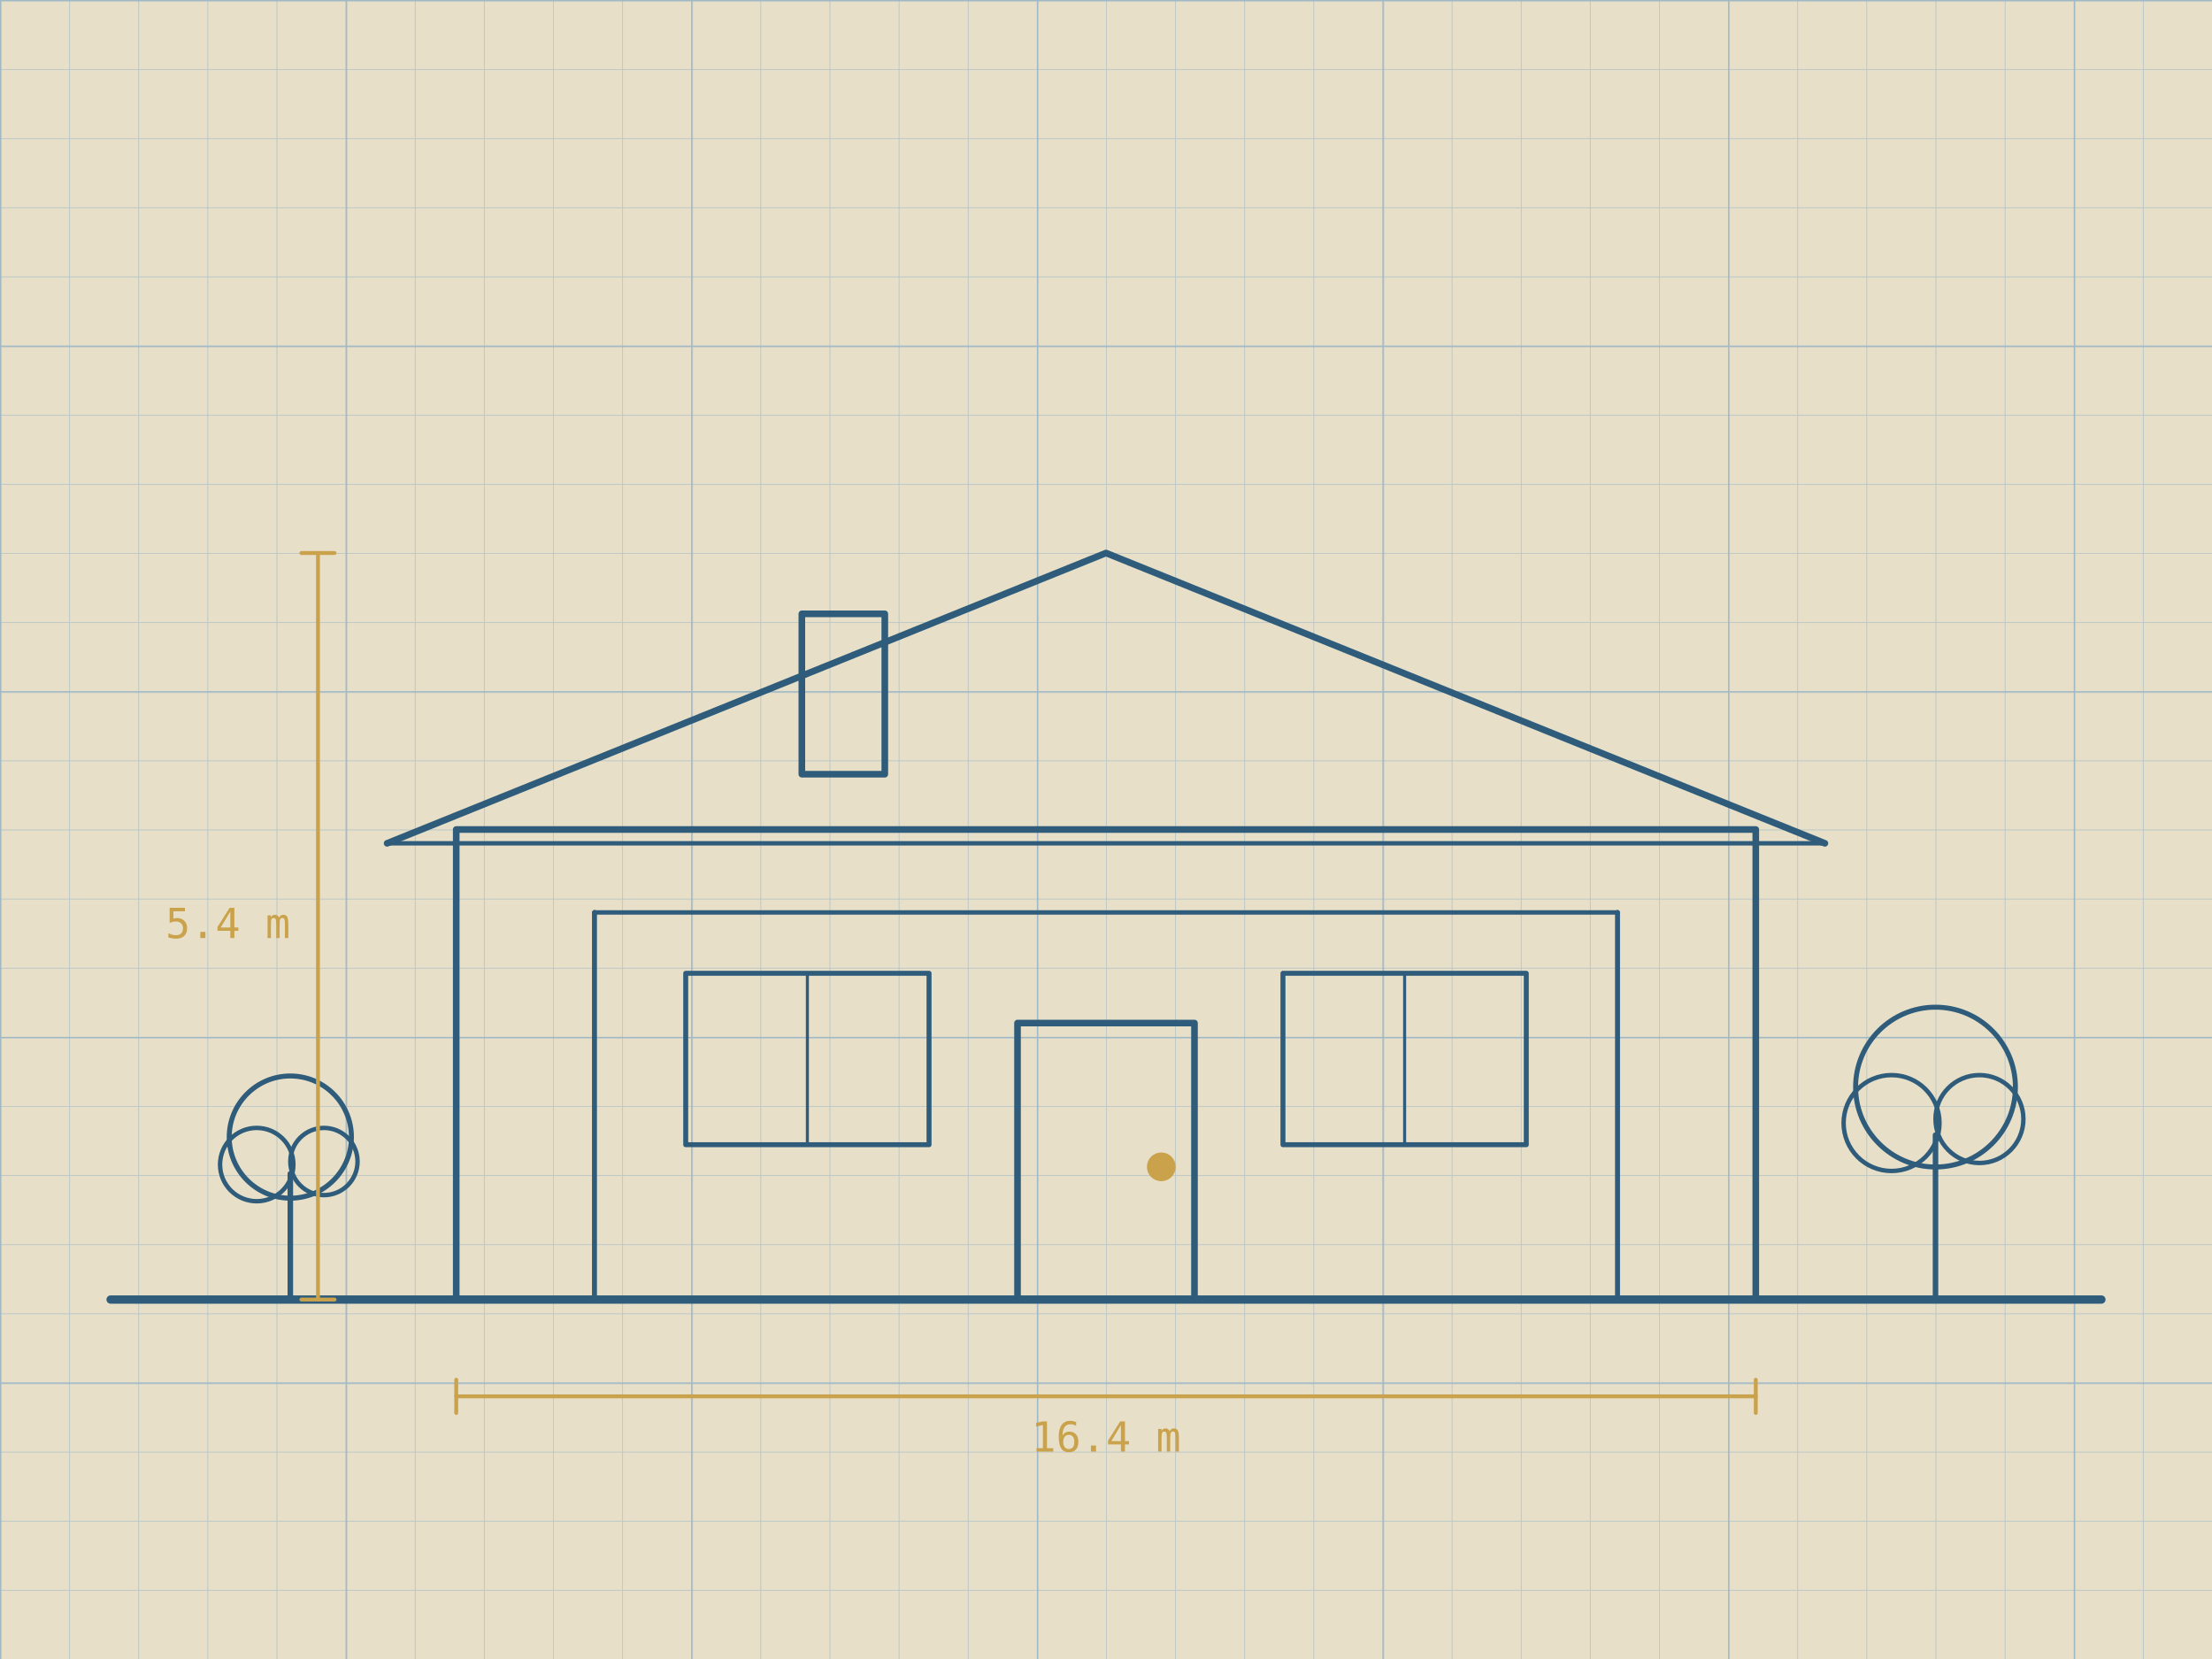
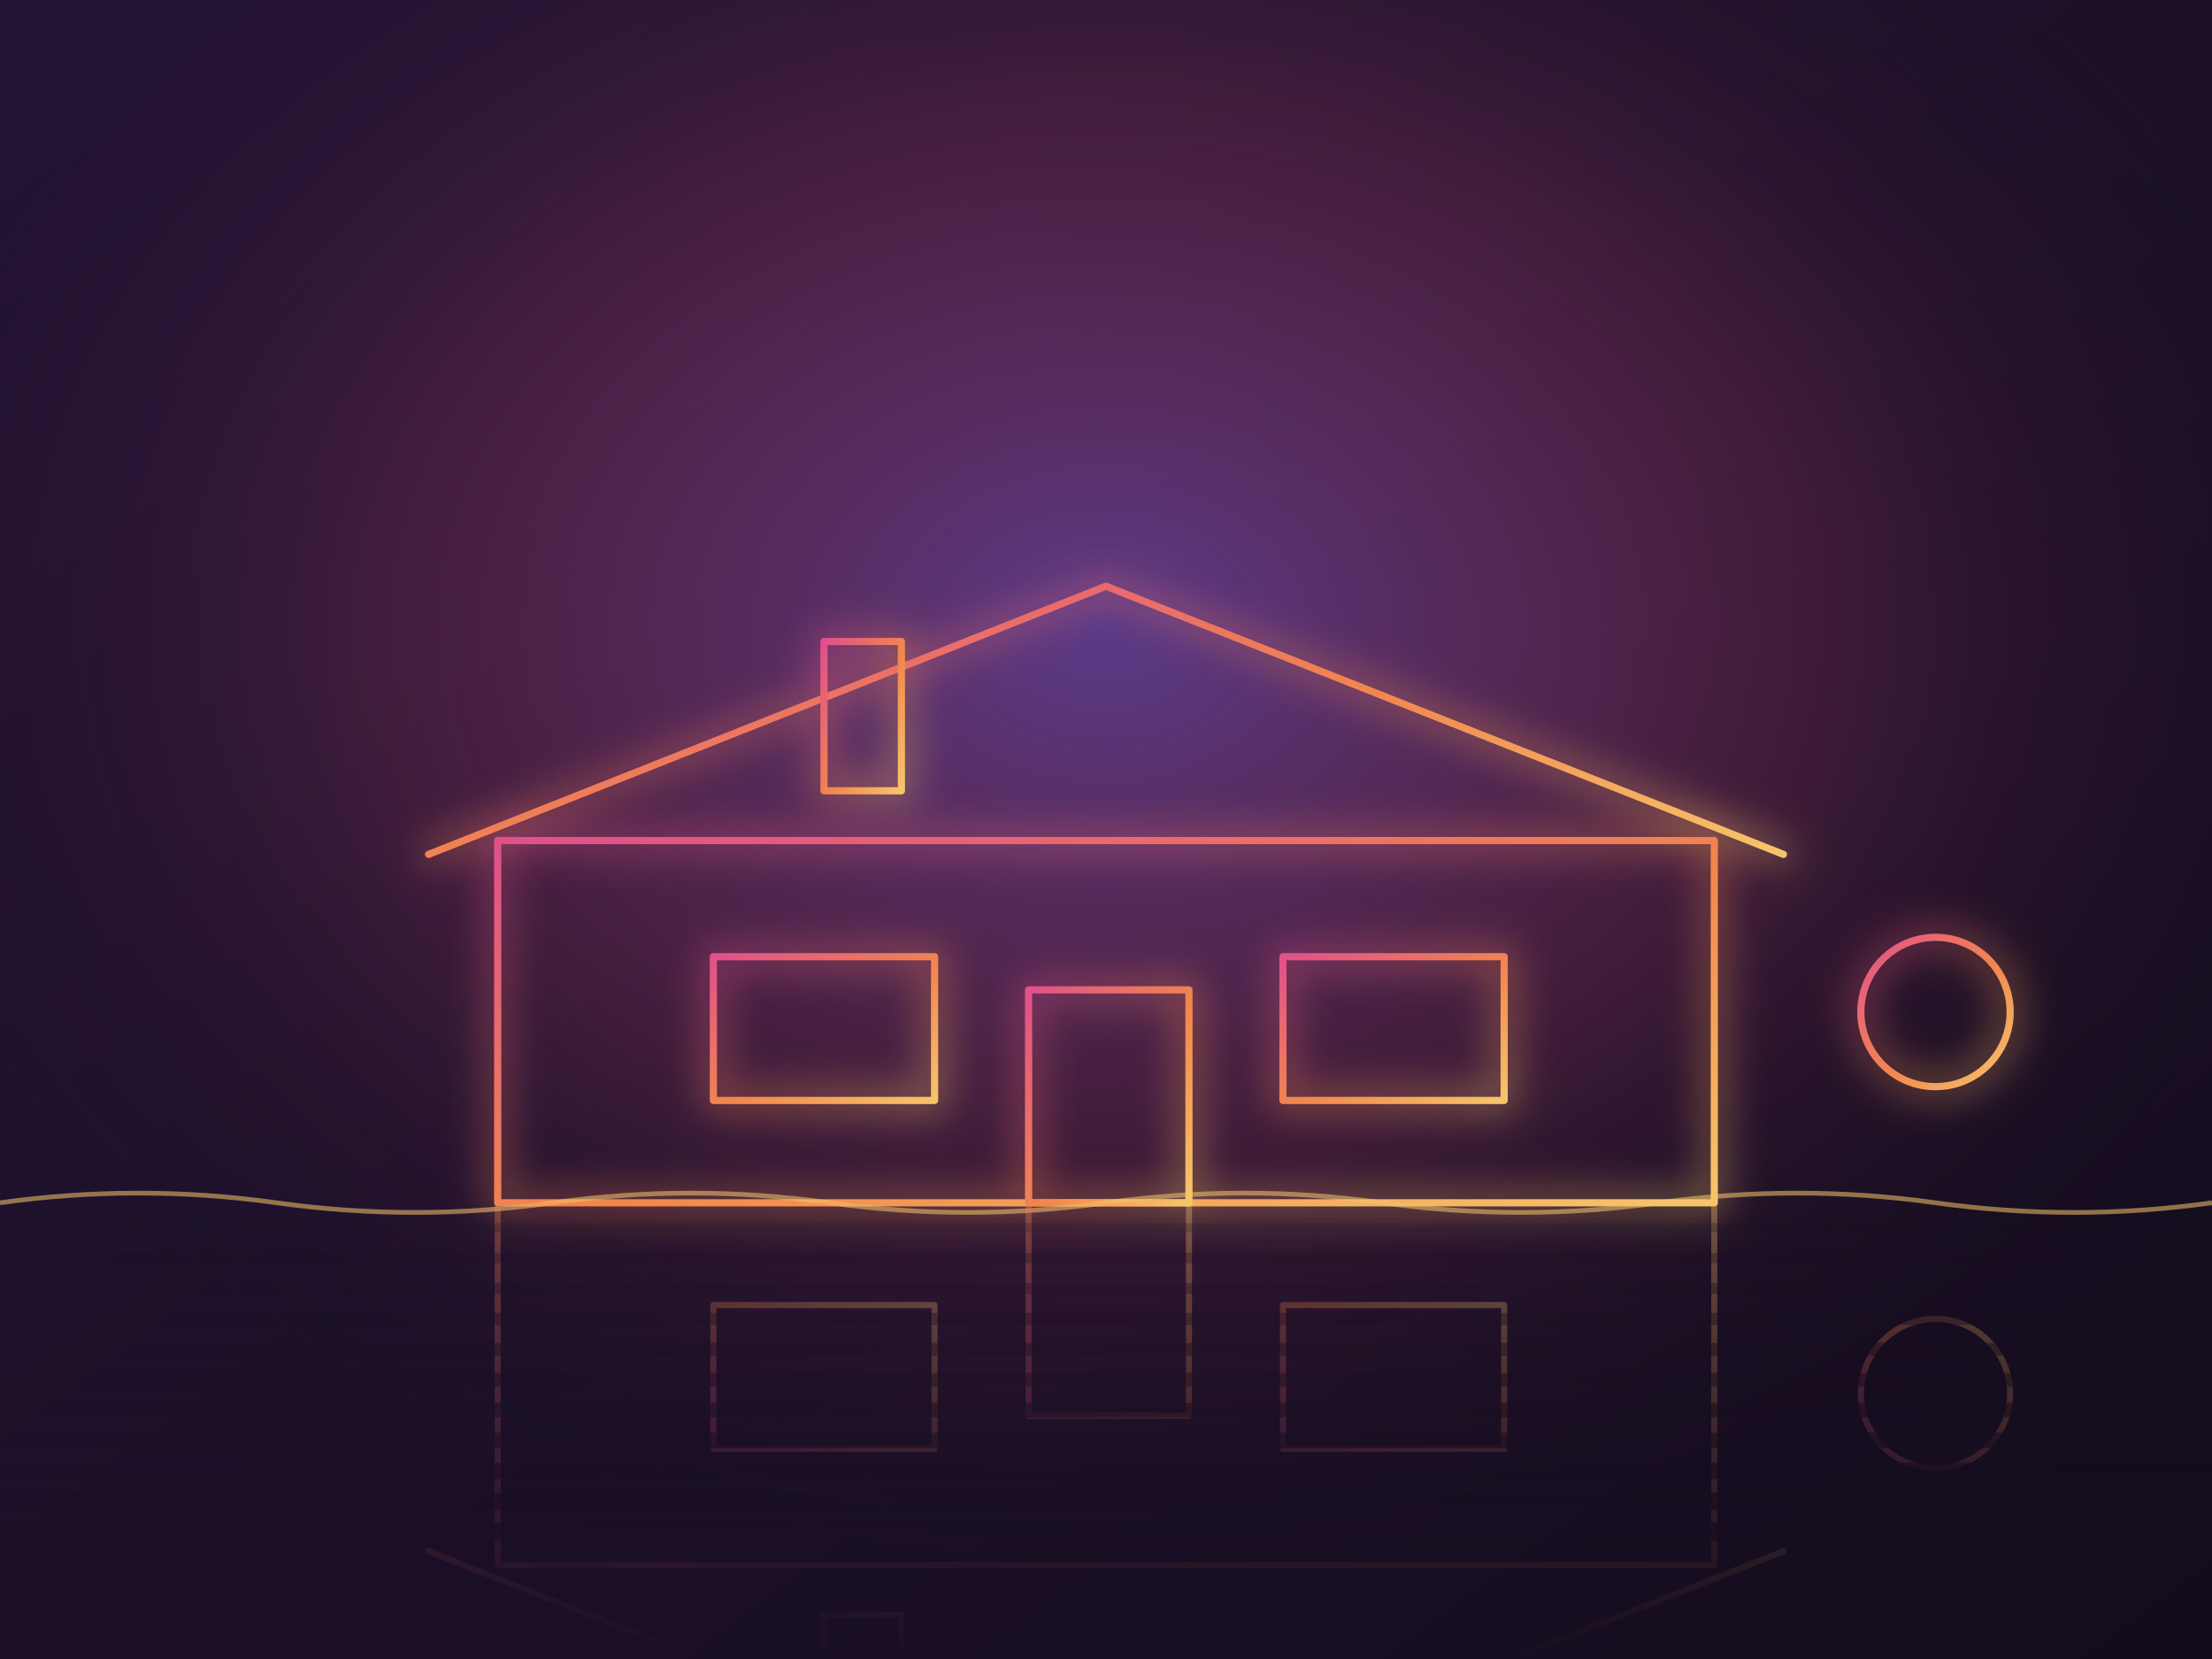
<svg xmlns="http://www.w3.org/2000/svg" viewBox="0 0 800 600" width="800" height="600">
  <defs>
-     <pattern id="grid" width="25" height="25" patternUnits="userSpaceOnUse">
-       <path d="M25 0 L0 0 0 25" fill="none" stroke="#8FB0C4" stroke-width="0.6" opacity="0.5" />
-     </pattern>
-     <pattern id="grid5" width="125" height="125" patternUnits="userSpaceOnUse">
-       <path d="M125 0 L0 0 0 125" fill="none" stroke="#8FB0C4" stroke-width="1.1" opacity="0.65" />
-     </pattern>
+     <linearGradient id="bg4" x1="0" y1="0" x2="1" y2="1">
+       <stop offset="0%" stop-color="#241435" />
+       <stop offset="100%" stop-color="#140C1C" />
+     </linearGradient>
+     <radialGradient id="glow4" cx="50%" cy="38%" r="58%">
+       <stop offset="0%" stop-color="#8B5CD6" stop-opacity="0.55" />
+       <stop offset="55%" stop-color="#E0518A" stop-opacity="0.18" />
+       <stop offset="100%" stop-color="#140C1C" stop-opacity="0" />
+     </radialGradient>
+     <linearGradient id="line4" x1="0" y1="0" x2="1" y2="1">
+       <stop offset="0%" stop-color="#E0518A" />
+       <stop offset="55%" stop-color="#F2874E" />
+       <stop offset="100%" stop-color="#F6C56B" />
+     </linearGradient>
+     <linearGradient id="fade4" x1="0" y1="0" x2="0" y2="1">
+       <stop offset="0%" stop-color="#fff" stop-opacity="0.42" />
+       <stop offset="100%" stop-color="#fff" stop-opacity="0" />
+     </linearGradient>
+     <mask id="refmask4">
+       <rect x="0" y="435" width="800" height="165" fill="url(#fade4)" />
+     </mask>
+     <filter id="soft4" x="-20%" y="-20%" width="140%" height="140%">
+       <feGaussianBlur stdDeviation="7" />
+     </filter>
  </defs>
-   <rect width="800" height="600" fill="#E8DFC9" />
-   <rect width="800" height="600" fill="url(#grid)" />
-   <rect width="800" height="600" fill="url(#grid5)" />
-   <g fill="none" stroke="#2E5C7A" stroke-width="2.4" stroke-linejoin="round" stroke-linecap="round">
-     <line x1="40" y1="470" x2="760" y2="470" stroke-width="3" />
-     <rect x="165" y="300" width="470" height="170" />
-     <path d="M140 305 L400 200 L660 305" />
-     <line x1="140" y1="305" x2="660" y2="305" stroke-width="1.6" />
-     <line x1="215" y1="470" x2="215" y2="330" stroke-width="1.8" />
-     <line x1="585" y1="470" x2="585" y2="330" stroke-width="1.8" />
-     <line x1="215" y1="330" x2="585" y2="330" stroke-width="1.6" />
-     <rect x="368" y="370" width="64" height="100" />
-     <circle cx="420" cy="422" r="4" fill="#C9A24B" stroke="#C9A24B" />
-     <rect x="248" y="352" width="88" height="62" stroke-width="1.8" />
-     <line x1="292" y1="352" x2="292" y2="414" stroke-width="1.1" />
-     <rect x="464" y="352" width="88" height="62" stroke-width="1.8" />
-     <line x1="508" y1="352" x2="508" y2="414" stroke-width="1.1" />
-     <rect x="290" y="222" width="30" height="58" />
-     <line x1="700" y1="470" x2="700" y2="410.5" stroke-width="2" />
-     <circle cx="700" cy="393.16" r="28.9" stroke-width="1.8" />
-     <circle cx="684.105" cy="406.165" r="17.34" stroke-width="1.6" />
-     <circle cx="715.895" cy="404.72" r="15.895" stroke-width="1.6" />
-     <line x1="105" y1="470" x2="105" y2="424.5" stroke-width="2" />
-     <circle cx="105" cy="411.24" r="22.1" stroke-width="1.8" />
-     <circle cx="92.845" cy="421.185" r="13.26" stroke-width="1.6" />
-     <circle cx="117.155" cy="420.08" r="12.155" stroke-width="1.6" />
-     <g stroke="#C9A24B" stroke-width="1.4">
-       <line x1="165" y1="505" x2="635" y2="505" />
-       <line x1="165" y1="499" x2="165" y2="511" />
-       <line x1="635" y1="499" x2="635" y2="511" />
+   <rect width="800" height="600" fill="url(#bg4)" />
+   <rect width="800" height="600" fill="url(#glow4)" />
+   <g stroke="url(#line4)" fill="none" stroke-width="7" stroke-linejoin="round" stroke-linecap="round" filter="url(#soft4)" opacity="0.5">
+     <rect x="180" y="304" width="440" height="131" />
+     <path d="M155 309 L400 212 L645 309" />
+     <line x1="155" y1="309" x2="645" y2="309" stroke-width="1.5" />
+     <line x1="228" y1="435" x2="228" y2="334" stroke-width="1.6" />
+     <line x1="572" y1="435" x2="572" y2="334" stroke-width="1.6" />
+     <line x1="228" y1="334" x2="572" y2="334" stroke-width="1.5" />
+     <rect x="372" y="358" width="58" height="77" />
+     <rect x="258" y="346" width="80" height="52" />
+     <line x1="298" y1="346" x2="298" y2="398" stroke-width="1.4" />
+     <rect x="464" y="346" width="80" height="52" />
+     <line x1="504" y1="346" x2="504" y2="398" stroke-width="1.4" />
+     <rect x="298" y="232" width="28" height="54" />
+     <line x1="700" y1="435" x2="700" y2="382" />
+     <circle cx="700" cy="366" r="27" />
+   </g>
+   <g stroke="url(#line4)" fill="none" stroke-width="2.6" stroke-linejoin="round" stroke-linecap="round">
+     <rect x="180" y="304" width="440" height="131" />
+     <path d="M155 309 L400 212 L645 309" />
+     <line x1="155" y1="309" x2="645" y2="309" stroke-width="1.5" />
+     <line x1="228" y1="435" x2="228" y2="334" stroke-width="1.6" />
+     <line x1="572" y1="435" x2="572" y2="334" stroke-width="1.6" />
+     <line x1="228" y1="334" x2="572" y2="334" stroke-width="1.5" />
+     <rect x="372" y="358" width="58" height="77" />
+     <rect x="258" y="346" width="80" height="52" />
+     <line x1="298" y1="346" x2="298" y2="398" stroke-width="1.4" />
+     <rect x="464" y="346" width="80" height="52" />
+     <line x1="504" y1="346" x2="504" y2="398" stroke-width="1.4" />
+     <rect x="298" y="232" width="28" height="54" />
+     <line x1="700" y1="435" x2="700" y2="382" />
+     <circle cx="700" cy="366" r="27" />
+   </g>
+   <path d="M0 435 q50 -7 100 0 t100 0 t100 0 t100 0 t100 0 t100 0 t100 0 t100 0" stroke="#F6C56B" stroke-width="1.7" fill="none" opacity="0.55" />
+   <g mask="url(#refmask4)">
+     <g transform="translate(0 870) scale(1 -1)">
+       <g stroke="url(#line4)" fill="none" stroke-width="2.2" stroke-linejoin="round" stroke-linecap="round" opacity="0.85">
+         <rect x="180" y="304" width="440" height="131" />
+         <path d="M155 309 L400 212 L645 309" />
+         <line x1="155" y1="309" x2="645" y2="309" stroke-width="1.5" />
+         <line x1="228" y1="435" x2="228" y2="334" stroke-width="1.6" />
+         <line x1="572" y1="435" x2="572" y2="334" stroke-width="1.6" />
+         <line x1="228" y1="334" x2="572" y2="334" stroke-width="1.5" />
+         <rect x="372" y="358" width="58" height="77" />
+         <rect x="258" y="346" width="80" height="52" />
+         <line x1="298" y1="346" x2="298" y2="398" stroke-width="1.4" />
+         <rect x="464" y="346" width="80" height="52" />
+         <line x1="504" y1="346" x2="504" y2="398" stroke-width="1.4" />
+         <rect x="298" y="232" width="28" height="54" />
+         <line x1="700" y1="435" x2="700" y2="382" />
+         <circle cx="700" cy="366" r="27" />
+       </g>
    </g>
-     <text x="400.0" y="525" font-family="monospace" font-size="15" fill="#C9A24B" text-anchor="middle" stroke="none">16.4 m</text>
-     <g stroke="#C9A24B" stroke-width="1.4">
-       <line x1="115" y1="200" x2="115" y2="470" />
-       <line x1="109" y1="200" x2="121" y2="200" />
-       <line x1="109" y1="470" x2="121" y2="470" />
-     </g>
-     <text x="105" y="335.0" font-family="monospace" font-size="15" fill="#C9A24B" text-anchor="end" dominant-baseline="middle" stroke="none">5.4 m</text>
+     <line x1="0" y1="444" x2="800" y2="444" stroke="#140C1C" stroke-width="3.4" opacity="0.3" />
+     <line x1="0" y1="455" x2="800" y2="455" stroke="#140C1C" stroke-width="3.72" opacity="0.35" />
+     <line x1="0" y1="466" x2="800" y2="466" stroke="#140C1C" stroke-width="4.04" opacity="0.4" />
+     <line x1="0" y1="477" x2="800" y2="477" stroke="#140C1C" stroke-width="4.36" opacity="0.45" />
+     <line x1="0" y1="488" x2="800" y2="488" stroke="#140C1C" stroke-width="4.68" opacity="0.5" />
+     <line x1="0" y1="499" x2="800" y2="499" stroke="#140C1C" stroke-width="5.0" opacity="0.55" />
+     <line x1="0" y1="510" x2="800" y2="510" stroke="#140C1C" stroke-width="5.32" opacity="0.6" />
+     <line x1="0" y1="521" x2="800" y2="521" stroke="#140C1C" stroke-width="5.64" opacity="0.65" />
+     <line x1="0" y1="532" x2="800" y2="532" stroke="#140C1C" stroke-width="5.96" opacity="0.7" />
+     <line x1="0" y1="543" x2="800" y2="543" stroke="#140C1C" stroke-width="6.28" opacity="0.75" />
+     <line x1="0" y1="554" x2="800" y2="554" stroke="#140C1C" stroke-width="6.6" opacity="0.8" />
  </g>
</svg>
